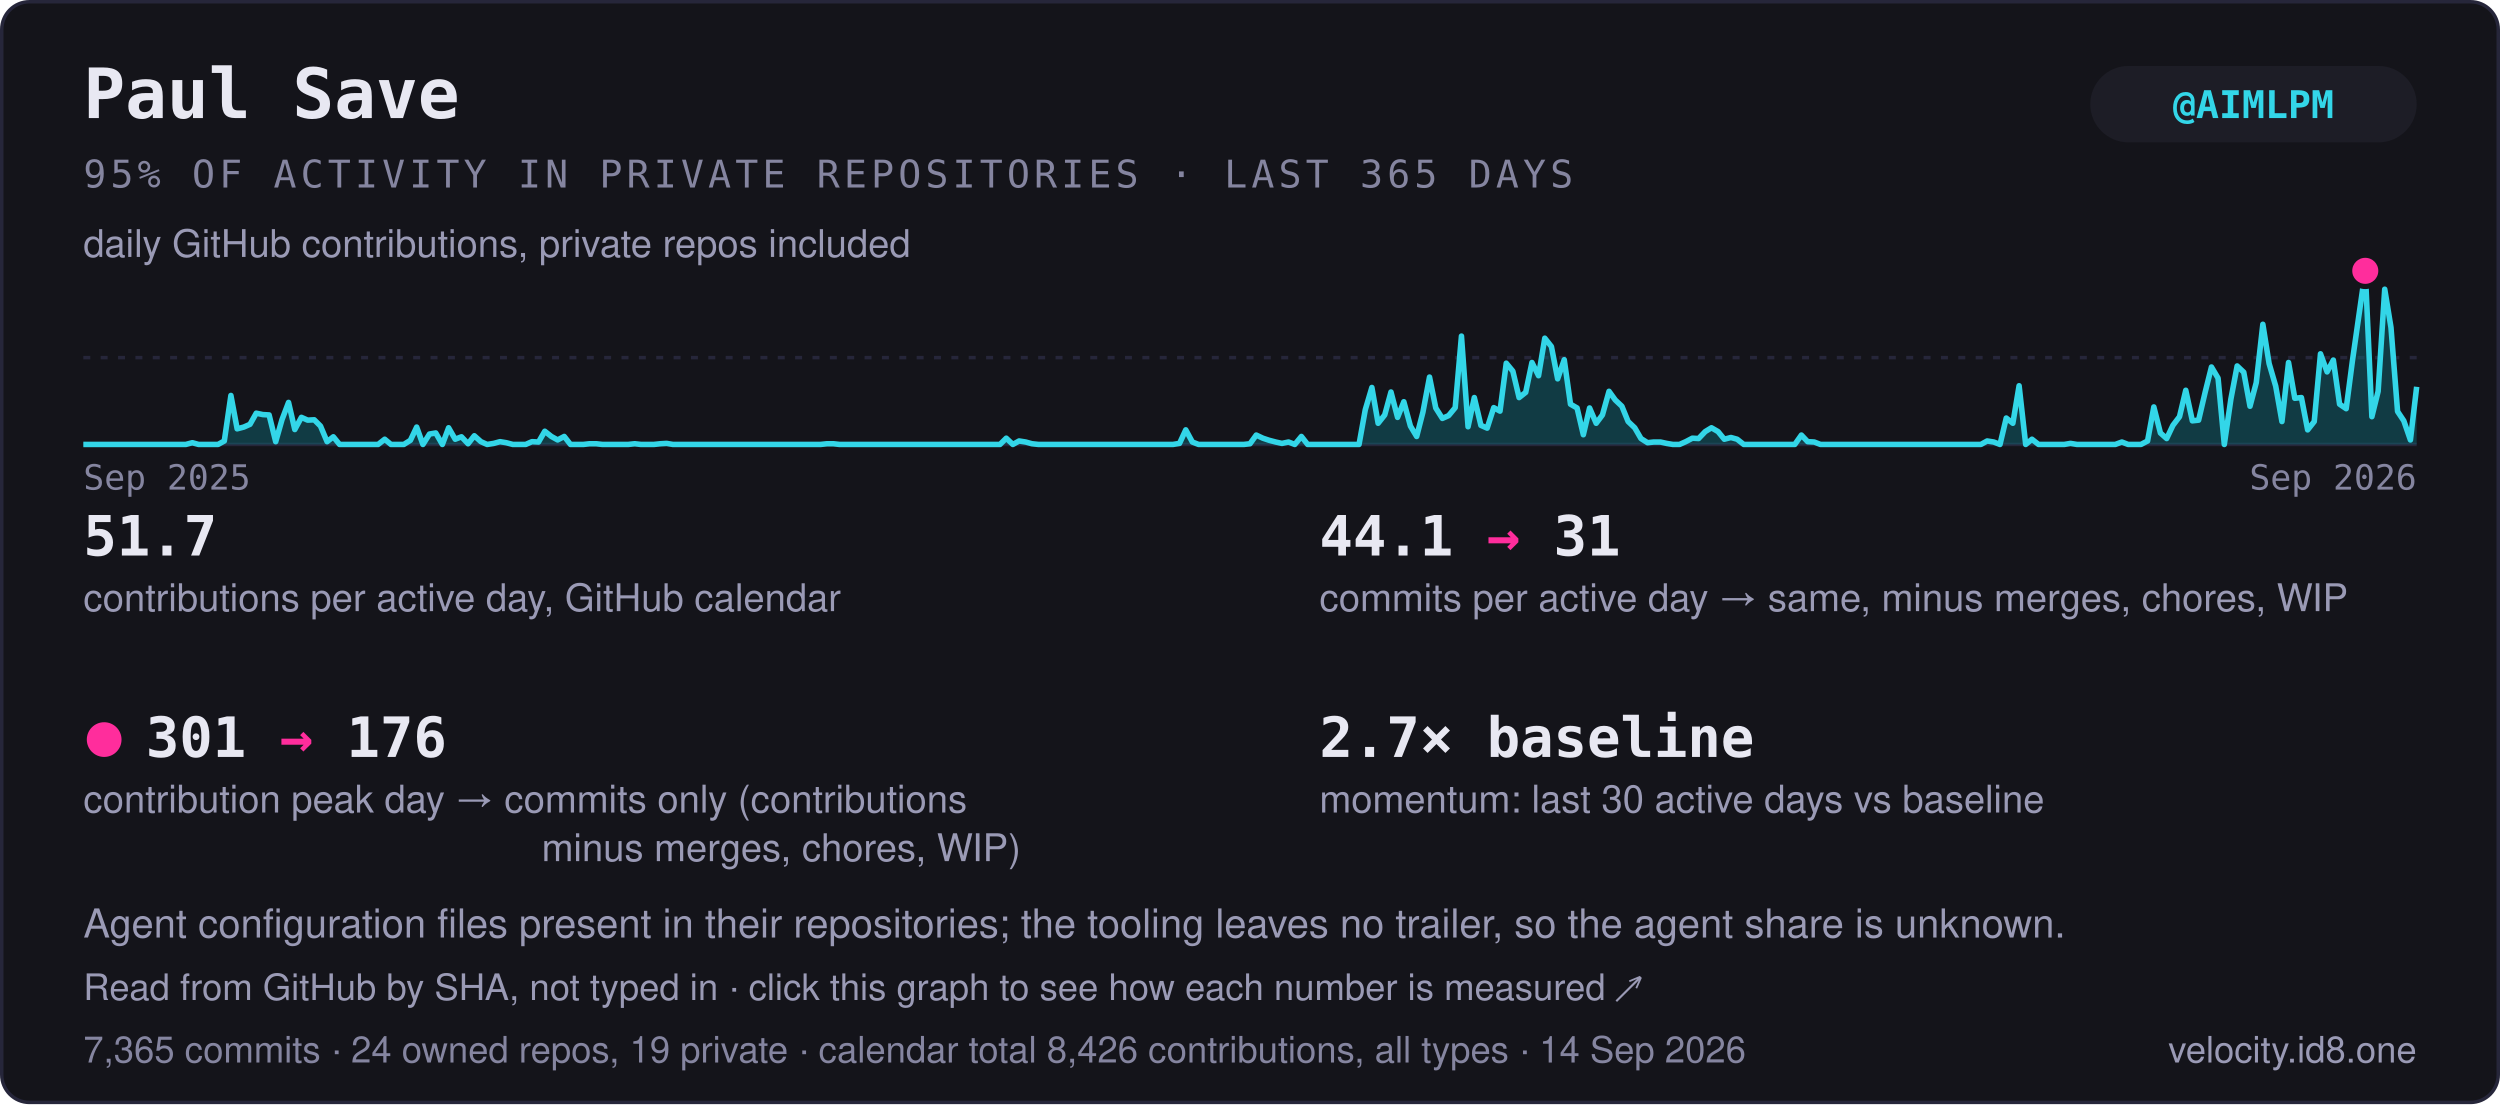
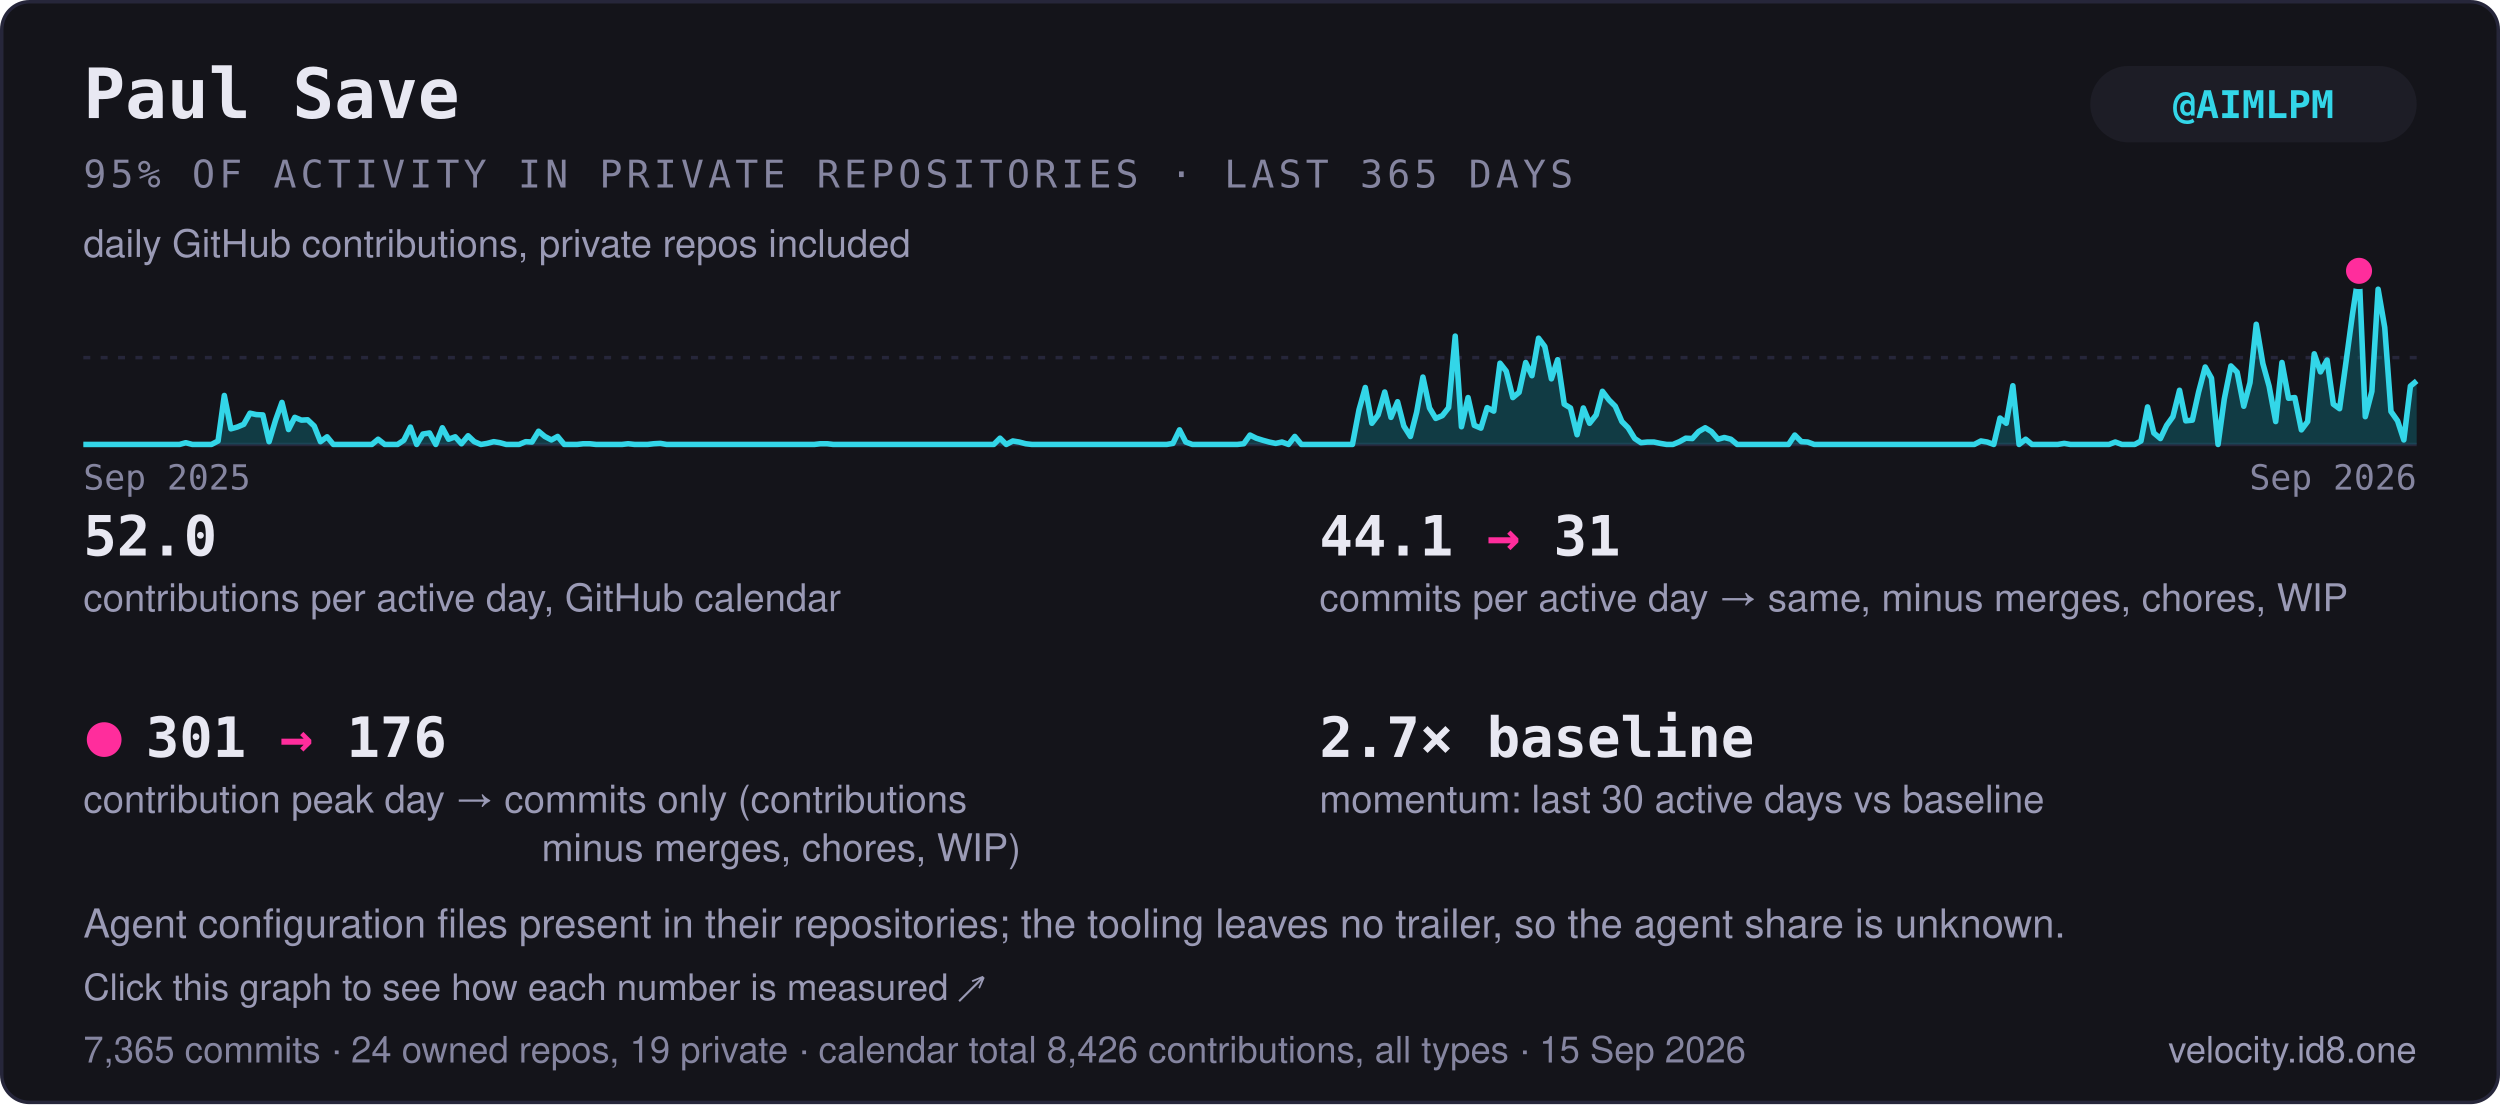
<svg xmlns="http://www.w3.org/2000/svg" width="720" height="318" viewBox="0 0 720 318" role="img" aria-label="Paul Save: Velocity Graph">
  <rect x="0.5" y="0.5" width="719" height="317" rx="8" fill="#14141A" stroke="#26263A" />
  <text x="24" y="34" font-family="Departure Mono, JetBrains Mono, ui-monospace, Menlo, monospace" font-size="20" font-weight="700" fill="#E8E8F2">Paul Save</text>
  <text x="24" y="54" font-family="Departure Mono, JetBrains Mono, ui-monospace, Menlo, monospace" font-size="11" letter-spacing="1.2" fill="#8585A0">95% OF ACTIVITY IN PRIVATE REPOSITORIES · LAST 365 DAYS</text>
  <rect x="602" y="19" width="94" height="22" rx="11" fill="#1D1D26" />
  <text x="649" y="34" text-anchor="middle" font-family="Departure Mono, JetBrains Mono, ui-monospace, Menlo, monospace" font-size="11" font-weight="600" fill="#33D6E8">@AIMLPM</text>
  <line x1="24" x2="696" y1="128" y2="128" stroke="#26263A" />
  <line x1="24" x2="696" y1="103.0" y2="103.0" stroke="#26263A" stroke-dasharray="2 3" />
-   <path d="M24.0,128.0 L25.8,128.0 L27.7,128.0 L29.5,128.0 L31.4,128.0 L33.2,128.0 L35.1,128.0 L36.9,128.0 L38.8,128.0 L40.6,128.0 L42.5,128.0 L44.3,128.0 L46.2,128.0 L48.0,128.0 L49.8,128.0 L51.7,128.0 L53.5,128.0 L55.4,127.5 L57.2,128.0 L59.1,128.0 L60.9,128.0 L62.8,128.0 L64.6,127.0 L66.5,113.9 L68.3,123.5 L70.2,123.0 L72.0,122.2 L73.8,119.0 L75.7,119.4 L77.5,119.5 L79.4,127.2 L81.2,120.9 L83.1,115.9 L84.9,123.7 L86.8,120.2 L88.6,121.0 L90.5,120.9 L92.3,122.7 L94.2,127.2 L96.0,125.8 L97.8,128.0 L99.7,128.0 L101.5,128.0 L103.4,128.0 L105.2,128.0 L107.1,128.0 L108.9,128.0 L110.8,126.5 L112.6,128.0 L114.5,128.0 L116.3,128.0 L118.2,126.8 L120.0,123.0 L121.8,128.0 L123.7,125.0 L125.5,124.7 L127.4,128.0 L129.2,123.2 L131.1,126.5 L132.9,125.8 L134.8,127.8 L136.6,125.5 L138.5,127.2 L140.3,128.0 L142.2,127.7 L144.0,127.2 L145.8,127.5 L147.7,128.0 L149.5,128.0 L151.4,128.0 L153.2,127.2 L155.1,127.3 L156.9,124.2 L158.8,125.7 L160.6,126.7 L162.5,125.7 L164.3,128.0 L166.2,128.0 L168.0,128.0 L169.8,127.8 L171.7,127.8 L173.5,128.0 L175.4,128.0 L177.2,128.0 L179.1,128.0 L180.9,128.0 L182.8,127.8 L184.6,128.0 L186.5,128.0 L188.3,128.0 L190.2,127.8 L192.0,127.7 L193.8,128.0 L195.7,128.0 L197.5,128.0 L199.4,128.0 L201.2,128.0 L203.1,128.0 L204.9,128.0 L206.8,128.0 L208.6,128.0 L210.5,128.0 L212.3,128.0 L214.2,128.0 L216.0,128.0 L217.8,128.0 L219.7,128.0 L221.5,128.0 L223.4,128.0 L225.2,128.0 L227.1,128.0 L228.9,128.0 L230.8,128.0 L232.6,128.0 L234.5,128.0 L236.3,128.0 L238.2,127.8 L240.0,127.8 L241.8,128.0 L243.7,128.0 L245.5,128.0 L247.4,128.0 L249.2,128.0 L251.1,128.0 L252.9,128.0 L254.8,128.0 L256.6,128.0 L258.5,128.0 L260.3,128.0 L262.2,128.0 L264.0,128.0 L265.8,128.0 L267.7,128.0 L269.5,128.0 L271.4,128.0 L273.2,128.0 L275.1,128.0 L276.9,128.0 L278.8,128.0 L280.6,128.0 L282.5,128.0 L284.3,128.0 L286.2,128.0 L288.0,128.0 L289.8,126.2 L291.7,128.0 L293.5,127.0 L295.4,127.3 L297.2,127.8 L299.1,128.0 L300.9,128.0 L302.8,128.0 L304.6,128.0 L306.5,128.0 L308.3,128.0 L310.2,128.0 L312.0,128.0 L313.8,128.0 L315.7,128.0 L317.5,128.0 L319.4,128.0 L321.2,128.0 L323.1,128.0 L324.9,128.0 L326.8,128.0 L328.6,128.0 L330.5,128.0 L332.3,128.0 L334.2,128.0 L336.0,128.0 L337.8,128.0 L339.7,127.7 L341.5,123.8 L343.4,127.3 L345.2,128.0 L347.1,128.0 L348.9,128.0 L350.8,128.0 L352.6,128.0 L354.5,128.0 L356.3,128.0 L358.2,128.0 L360.0,127.8 L361.8,125.3 L363.7,126.2 L365.5,126.8 L367.4,127.3 L369.2,127.7 L371.1,127.3 L372.9,128.0 L374.8,125.7 L376.6,128.0 L378.5,128.0 L380.3,128.0 L382.2,128.0 L384.0,128.0 L385.8,128.0 L387.7,128.0 L389.5,128.0 L391.4,128.0 L393.2,118.0 L395.1,111.6 L396.9,121.9 L398.8,119.5 L400.6,112.9 L402.5,120.2 L404.3,115.7 L406.2,122.7 L408.0,125.7 L409.8,118.7 L411.7,108.6 L413.5,117.5 L415.4,120.5 L417.2,119.7 L419.1,117.4 L420.9,96.8 L422.8,122.9 L424.6,114.5 L426.5,122.5 L428.3,123.3 L430.2,117.4 L432.0,118.4 L433.8,104.6 L435.7,106.9 L437.5,114.5 L439.4,113.0 L441.2,104.4 L443.1,108.2 L444.9,97.4 L446.8,99.8 L448.6,109.1 L450.5,103.6 L452.3,116.4 L454.2,117.5 L456.0,125.2 L457.8,117.5 L459.7,121.9 L461.5,119.5 L463.4,112.7 L465.2,115.2 L467.1,117.0 L468.9,121.4 L470.8,123.2 L472.6,126.3 L474.5,127.5 L476.3,127.3 L478.2,127.3 L480.0,127.7 L481.8,128.0 L483.7,128.0 L485.5,127.2 L487.4,126.2 L489.2,126.3 L491.1,124.3 L492.9,123.2 L494.8,124.3 L496.6,126.5 L498.5,126.0 L500.3,126.5 L502.2,128.0 L504.0,128.0 L505.8,128.0 L507.7,128.0 L509.5,128.0 L511.4,128.0 L513.2,128.0 L515.1,128.0 L516.9,128.0 L518.8,125.3 L520.6,127.2 L522.5,127.3 L524.3,128.0 L526.2,128.0 L528.0,128.0 L529.8,128.0 L531.7,128.0 L533.5,128.0 L535.4,128.0 L537.2,128.0 L539.1,128.0 L540.9,128.0 L542.8,128.0 L544.6,128.0 L546.5,128.0 L548.3,128.0 L550.2,128.0 L552.0,128.0 L553.8,128.0 L555.7,128.0 L557.5,128.0 L559.4,128.0 L561.2,128.0 L563.1,128.0 L564.9,128.0 L566.8,128.0 L568.6,128.0 L570.5,128.0 L572.3,127.0 L574.2,127.3 L576.0,128.0 L577.8,120.4 L579.7,121.9 L581.5,111.1 L583.4,128.0 L585.2,126.5 L587.1,128.0 L588.9,128.0 L590.8,128.0 L592.6,128.0 L594.5,128.0 L596.3,127.7 L598.2,128.0 L600.0,128.0 L601.8,128.0 L603.7,128.0 L605.5,128.0 L607.4,128.0 L609.2,128.0 L611.1,127.3 L612.9,128.0 L614.8,128.0 L616.6,128.0 L618.5,127.0 L620.3,117.2 L622.2,124.7 L624.0,126.3 L625.8,122.5 L627.7,120.0 L629.5,112.4 L631.4,121.2 L633.2,121.0 L635.1,112.9 L636.9,105.7 L638.8,108.9 L640.6,128.0 L642.5,114.9 L644.3,105.4 L646.2,107.2 L648.0,117.0 L649.8,110.2 L651.7,93.4 L653.5,104.7 L655.4,111.2 L657.2,121.4 L659.1,104.4 L660.9,114.7 L662.8,114.5 L664.6,123.8 L666.5,121.4 L668.3,101.9 L670.2,107.1 L672.0,103.7 L673.8,116.4 L675.7,117.7 L677.5,103.9 L679.4,90.6 L681.2,78.0 L683.1,120.0 L684.9,112.7 L686.8,83.3 L688.6,94.3 L690.5,118.5 L692.3,121.2 L694.2,126.7 L696.0,111.4 L696.0,128 L24,128 Z" fill="#0F6B78" fill-opacity="0.45" />
-   <path d="M24.0,128.0 L25.8,128.0 L27.7,128.0 L29.5,128.0 L31.4,128.0 L33.2,128.0 L35.1,128.0 L36.9,128.0 L38.8,128.0 L40.6,128.0 L42.5,128.0 L44.3,128.0 L46.2,128.0 L48.0,128.0 L49.8,128.0 L51.7,128.0 L53.5,128.0 L55.4,127.5 L57.2,128.0 L59.1,128.0 L60.9,128.0 L62.8,128.0 L64.6,127.0 L66.5,113.9 L68.3,123.5 L70.2,123.0 L72.0,122.2 L73.8,119.0 L75.7,119.4 L77.5,119.5 L79.4,127.2 L81.2,120.9 L83.1,115.9 L84.9,123.7 L86.8,120.2 L88.6,121.0 L90.5,120.9 L92.3,122.7 L94.2,127.2 L96.0,125.8 L97.8,128.0 L99.7,128.0 L101.5,128.0 L103.4,128.0 L105.2,128.0 L107.1,128.0 L108.9,128.0 L110.8,126.5 L112.6,128.0 L114.5,128.0 L116.3,128.0 L118.2,126.8 L120.0,123.0 L121.8,128.0 L123.7,125.0 L125.5,124.7 L127.4,128.0 L129.2,123.2 L131.1,126.5 L132.9,125.8 L134.8,127.8 L136.6,125.5 L138.5,127.2 L140.3,128.0 L142.2,127.7 L144.0,127.2 L145.8,127.5 L147.7,128.0 L149.5,128.0 L151.4,128.0 L153.2,127.2 L155.1,127.3 L156.9,124.2 L158.8,125.7 L160.6,126.7 L162.5,125.7 L164.3,128.0 L166.2,128.0 L168.0,128.0 L169.8,127.8 L171.7,127.8 L173.5,128.0 L175.4,128.0 L177.2,128.0 L179.1,128.0 L180.9,128.0 L182.8,127.8 L184.6,128.0 L186.5,128.0 L188.3,128.0 L190.2,127.8 L192.0,127.7 L193.8,128.0 L195.7,128.0 L197.5,128.0 L199.4,128.0 L201.2,128.0 L203.1,128.0 L204.9,128.0 L206.8,128.0 L208.6,128.0 L210.5,128.0 L212.3,128.0 L214.2,128.0 L216.0,128.0 L217.8,128.0 L219.7,128.0 L221.5,128.0 L223.4,128.0 L225.2,128.0 L227.1,128.0 L228.9,128.0 L230.8,128.0 L232.6,128.0 L234.5,128.0 L236.3,128.0 L238.2,127.8 L240.0,127.8 L241.8,128.0 L243.7,128.0 L245.5,128.0 L247.4,128.0 L249.2,128.0 L251.1,128.0 L252.9,128.0 L254.8,128.0 L256.6,128.0 L258.5,128.0 L260.3,128.0 L262.2,128.0 L264.0,128.0 L265.8,128.0 L267.7,128.0 L269.5,128.0 L271.4,128.0 L273.2,128.0 L275.1,128.0 L276.9,128.0 L278.8,128.0 L280.6,128.0 L282.5,128.0 L284.3,128.0 L286.2,128.0 L288.0,128.0 L289.8,126.2 L291.7,128.0 L293.5,127.0 L295.4,127.3 L297.2,127.8 L299.1,128.0 L300.9,128.0 L302.8,128.0 L304.6,128.0 L306.5,128.0 L308.3,128.0 L310.2,128.0 L312.0,128.0 L313.8,128.0 L315.7,128.0 L317.5,128.0 L319.4,128.0 L321.2,128.0 L323.1,128.0 L324.9,128.0 L326.8,128.0 L328.6,128.0 L330.5,128.0 L332.3,128.0 L334.2,128.0 L336.0,128.0 L337.8,128.0 L339.7,127.7 L341.5,123.8 L343.4,127.3 L345.2,128.0 L347.1,128.0 L348.9,128.0 L350.8,128.0 L352.6,128.0 L354.5,128.0 L356.3,128.0 L358.2,128.0 L360.0,127.8 L361.8,125.3 L363.7,126.2 L365.5,126.8 L367.4,127.3 L369.2,127.7 L371.1,127.3 L372.9,128.0 L374.8,125.7 L376.6,128.0 L378.5,128.0 L380.3,128.0 L382.2,128.0 L384.0,128.0 L385.8,128.0 L387.7,128.0 L389.5,128.0 L391.4,128.0 L393.2,118.0 L395.1,111.6 L396.9,121.9 L398.8,119.5 L400.6,112.9 L402.5,120.2 L404.3,115.7 L406.2,122.7 L408.0,125.7 L409.8,118.7 L411.7,108.6 L413.5,117.5 L415.4,120.5 L417.2,119.7 L419.1,117.4 L420.9,96.8 L422.8,122.9 L424.6,114.5 L426.5,122.5 L428.3,123.3 L430.2,117.4 L432.0,118.4 L433.8,104.6 L435.7,106.9 L437.5,114.5 L439.4,113.0 L441.2,104.4 L443.1,108.2 L444.9,97.4 L446.8,99.8 L448.6,109.1 L450.5,103.6 L452.3,116.4 L454.2,117.5 L456.0,125.2 L457.8,117.5 L459.7,121.9 L461.5,119.5 L463.4,112.7 L465.2,115.2 L467.1,117.0 L468.9,121.4 L470.8,123.2 L472.6,126.3 L474.5,127.5 L476.3,127.3 L478.2,127.3 L480.0,127.7 L481.8,128.0 L483.7,128.0 L485.5,127.2 L487.4,126.2 L489.2,126.3 L491.1,124.3 L492.9,123.2 L494.8,124.3 L496.6,126.5 L498.5,126.0 L500.3,126.5 L502.2,128.0 L504.0,128.0 L505.8,128.0 L507.7,128.0 L509.5,128.0 L511.4,128.0 L513.2,128.0 L515.1,128.0 L516.9,128.0 L518.8,125.3 L520.6,127.2 L522.5,127.3 L524.3,128.0 L526.2,128.0 L528.0,128.0 L529.8,128.0 L531.7,128.0 L533.5,128.0 L535.4,128.0 L537.2,128.0 L539.1,128.0 L540.9,128.0 L542.8,128.0 L544.6,128.0 L546.5,128.0 L548.3,128.0 L550.2,128.0 L552.0,128.0 L553.8,128.0 L555.7,128.0 L557.5,128.0 L559.4,128.0 L561.2,128.0 L563.1,128.0 L564.9,128.0 L566.8,128.0 L568.6,128.0 L570.5,128.0 L572.3,127.0 L574.2,127.3 L576.0,128.0 L577.8,120.4 L579.7,121.9 L581.5,111.1 L583.4,128.0 L585.2,126.5 L587.1,128.0 L588.9,128.0 L590.8,128.0 L592.6,128.0 L594.5,128.0 L596.3,127.7 L598.2,128.0 L600.0,128.0 L601.8,128.0 L603.7,128.0 L605.5,128.0 L607.4,128.0 L609.2,128.0 L611.1,127.3 L612.9,128.0 L614.8,128.0 L616.6,128.0 L618.5,127.0 L620.3,117.2 L622.2,124.7 L624.0,126.3 L625.8,122.5 L627.7,120.0 L629.5,112.4 L631.4,121.2 L633.2,121.0 L635.1,112.9 L636.9,105.7 L638.8,108.9 L640.6,128.0 L642.5,114.9 L644.3,105.4 L646.2,107.2 L648.0,117.0 L649.8,110.2 L651.7,93.4 L653.5,104.7 L655.4,111.2 L657.2,121.4 L659.1,104.4 L660.9,114.7 L662.8,114.5 L664.6,123.8 L666.5,121.4 L668.3,101.9 L670.2,107.1 L672.0,103.7 L673.8,116.4 L675.7,117.7 L677.5,103.9 L679.4,90.6 L681.2,78.0 L683.1,120.0 L684.9,112.7 L686.8,83.3 L688.6,94.3 L690.5,118.5 L692.3,121.2 L694.2,126.7 L696.0,111.4" fill="none" stroke="#33D6E8" stroke-width="1.6" stroke-linejoin="round" />
-   <circle cx="681.2" cy="78.0" r="4.5" fill="#FF2D9C" stroke="#14141A" stroke-width="1.5" />
+   <path d="M24.0,128.0 L25.8,128.0 L27.7,128.0 L29.5,128.0 L31.4,128.0 L33.2,128.0 L35.1,128.0 L36.9,128.0 L38.8,128.0 L40.6,128.0 L42.5,128.0 L44.3,128.0 L46.2,128.0 L48.0,128.0 L49.8,128.0 L51.7,128.0 L53.5,127.5 L55.4,128.0 L57.2,128.0 L59.1,128.0 L60.9,128.0 L62.8,127.0 L64.6,113.9 L66.5,123.5 L68.3,123.0 L70.2,122.2 L72.0,119.0 L73.8,119.4 L75.7,119.5 L77.5,127.2 L79.4,120.9 L81.2,115.9 L83.1,123.7 L84.9,120.2 L86.8,121.0 L88.6,120.9 L90.5,122.7 L92.3,127.2 L94.2,125.8 L96.0,128.0 L97.8,128.0 L99.7,128.0 L101.5,128.0 L103.4,128.0 L105.2,128.0 L107.1,128.0 L108.9,126.5 L110.8,128.0 L112.6,128.0 L114.5,128.0 L116.3,126.8 L118.2,123.0 L120.0,128.0 L121.8,125.0 L123.7,124.7 L125.5,128.0 L127.4,123.2 L129.2,126.5 L131.1,125.8 L132.9,127.8 L134.8,125.5 L136.6,127.2 L138.5,128.0 L140.3,127.7 L142.2,127.2 L144.0,127.5 L145.8,128.0 L147.7,128.0 L149.5,128.0 L151.4,127.2 L153.2,127.3 L155.1,124.2 L156.9,125.7 L158.8,126.7 L160.6,125.7 L162.5,128.0 L164.3,128.0 L166.2,128.0 L168.0,127.8 L169.8,127.8 L171.7,128.0 L173.5,128.0 L175.4,128.0 L177.2,128.0 L179.1,128.0 L180.9,127.8 L182.8,128.0 L184.6,128.0 L186.5,128.0 L188.3,127.8 L190.2,127.7 L192.0,128.0 L193.8,128.0 L195.7,128.0 L197.5,128.0 L199.4,128.0 L201.2,128.0 L203.1,128.0 L204.9,128.0 L206.8,128.0 L208.6,128.0 L210.5,128.0 L212.3,128.0 L214.2,128.0 L216.0,128.0 L217.8,128.0 L219.7,128.0 L221.5,128.0 L223.4,128.0 L225.2,128.0 L227.1,128.0 L228.9,128.0 L230.8,128.0 L232.6,128.0 L234.5,128.0 L236.3,127.8 L238.2,127.8 L240.0,128.0 L241.8,128.0 L243.7,128.0 L245.5,128.0 L247.4,128.0 L249.2,128.0 L251.1,128.0 L252.9,128.0 L254.8,128.0 L256.6,128.0 L258.5,128.0 L260.3,128.0 L262.2,128.0 L264.0,128.0 L265.8,128.0 L267.7,128.0 L269.5,128.0 L271.4,128.0 L273.2,128.0 L275.1,128.0 L276.9,128.0 L278.8,128.0 L280.6,128.0 L282.5,128.0 L284.3,128.0 L286.2,128.0 L288.0,126.2 L289.8,128.0 L291.7,127.0 L293.5,127.3 L295.4,127.8 L297.2,128.0 L299.1,128.0 L300.9,128.0 L302.8,128.0 L304.6,128.0 L306.5,128.0 L308.3,128.0 L310.2,128.0 L312.0,128.0 L313.8,128.0 L315.7,128.0 L317.5,128.0 L319.4,128.0 L321.2,128.0 L323.1,128.0 L324.9,128.0 L326.8,128.0 L328.6,128.0 L330.5,128.0 L332.3,128.0 L334.2,128.0 L336.0,128.0 L337.8,127.7 L339.7,123.8 L341.5,127.3 L343.4,128.0 L345.2,128.0 L347.1,128.0 L348.9,128.0 L350.8,128.0 L352.6,128.0 L354.5,128.0 L356.3,128.0 L358.2,127.8 L360.0,125.3 L361.8,126.2 L363.7,126.8 L365.5,127.3 L367.4,127.7 L369.2,127.3 L371.1,128.0 L372.9,125.7 L374.8,128.0 L376.6,128.0 L378.5,128.0 L380.3,128.0 L382.2,128.0 L384.0,128.0 L385.8,128.0 L387.7,128.0 L389.5,128.0 L391.4,118.0 L393.2,111.6 L395.1,121.9 L396.9,119.5 L398.8,112.9 L400.6,120.2 L402.5,115.7 L404.3,122.7 L406.2,125.7 L408.0,118.7 L409.8,108.6 L411.7,117.5 L413.5,120.5 L415.4,119.7 L417.2,117.4 L419.1,96.8 L420.9,122.9 L422.8,114.5 L424.6,122.5 L426.5,123.3 L428.3,117.4 L430.2,118.4 L432.0,104.6 L433.8,106.9 L435.7,114.5 L437.5,113.0 L439.4,104.4 L441.2,108.2 L443.1,97.4 L444.9,99.8 L446.8,109.1 L448.6,103.6 L450.5,116.4 L452.3,117.5 L454.2,125.2 L456.0,117.5 L457.8,121.9 L459.7,119.5 L461.5,112.7 L463.4,115.2 L465.2,117.0 L467.1,121.4 L468.9,123.2 L470.8,126.3 L472.6,127.5 L474.5,127.3 L476.3,127.3 L478.2,127.7 L480.0,128.0 L481.8,128.0 L483.7,127.2 L485.5,126.2 L487.4,126.3 L489.2,124.3 L491.1,123.2 L492.9,124.3 L494.8,126.5 L496.6,126.0 L498.5,126.5 L500.3,128.0 L502.2,128.0 L504.0,128.0 L505.8,128.0 L507.7,128.0 L509.5,128.0 L511.4,128.0 L513.2,128.0 L515.1,128.0 L516.9,125.3 L518.8,127.2 L520.6,127.3 L522.5,128.0 L524.3,128.0 L526.2,128.0 L528.0,128.0 L529.8,128.0 L531.7,128.0 L533.5,128.0 L535.4,128.0 L537.2,128.0 L539.1,128.0 L540.9,128.0 L542.8,128.0 L544.6,128.0 L546.5,128.0 L548.3,128.0 L550.2,128.0 L552.0,128.0 L553.8,128.0 L555.7,128.0 L557.5,128.0 L559.4,128.0 L561.2,128.0 L563.1,128.0 L564.9,128.0 L566.8,128.0 L568.6,128.0 L570.5,127.0 L572.3,127.3 L574.2,128.0 L576.0,120.4 L577.8,121.9 L579.7,111.1 L581.5,128.0 L583.4,126.5 L585.2,128.0 L587.1,128.0 L588.9,128.0 L590.8,128.0 L592.6,128.0 L594.5,127.7 L596.3,128.0 L598.2,128.0 L600.0,128.0 L601.8,128.0 L603.7,128.0 L605.5,128.0 L607.4,128.0 L609.2,127.3 L611.1,128.0 L612.9,128.0 L614.8,128.0 L616.6,127.0 L618.5,117.2 L620.3,124.7 L622.2,126.3 L624.0,122.5 L625.8,120.0 L627.7,112.4 L629.5,121.2 L631.4,121.0 L633.2,112.9 L635.1,105.7 L636.9,108.9 L638.8,128.0 L640.6,114.9 L642.5,105.4 L644.3,107.2 L646.2,117.0 L648.0,110.2 L649.8,93.4 L651.7,104.7 L653.5,111.2 L655.4,121.4 L657.2,104.4 L659.1,114.7 L660.9,114.5 L662.8,123.8 L664.6,121.4 L666.5,101.9 L668.3,107.1 L670.2,103.7 L672.0,116.4 L673.8,117.7 L675.7,103.9 L677.5,90.6 L679.4,78.0 L681.2,120.0 L683.1,112.7 L684.9,83.3 L686.8,94.3 L688.6,118.5 L690.5,121.2 L692.3,126.7 L694.2,111.2 L696.0,109.7 L696.0,128 L24,128 Z" fill="#0F6B78" fill-opacity="0.45" />
+   <path d="M24.0,128.0 L25.8,128.0 L27.7,128.0 L29.5,128.0 L31.4,128.0 L33.2,128.0 L35.1,128.0 L36.9,128.0 L38.8,128.0 L40.6,128.0 L42.5,128.0 L44.3,128.0 L46.2,128.0 L48.0,128.0 L49.8,128.0 L51.7,128.0 L53.5,127.5 L55.4,128.0 L57.2,128.0 L59.1,128.0 L60.9,128.0 L62.8,127.0 L64.6,113.9 L66.5,123.5 L68.3,123.0 L70.2,122.2 L72.0,119.0 L73.8,119.4 L75.7,119.5 L77.5,127.2 L79.4,120.9 L81.2,115.9 L83.1,123.7 L84.9,120.2 L86.8,121.0 L88.6,120.9 L90.5,122.7 L92.3,127.2 L94.2,125.8 L96.0,128.0 L97.8,128.0 L99.7,128.0 L101.5,128.0 L103.4,128.0 L105.2,128.0 L107.1,128.0 L108.9,126.5 L110.8,128.0 L112.6,128.0 L114.5,128.0 L116.3,126.8 L118.2,123.0 L120.0,128.0 L121.8,125.0 L123.7,124.7 L125.5,128.0 L127.4,123.2 L129.2,126.5 L131.1,125.8 L132.9,127.8 L134.8,125.5 L136.6,127.2 L138.5,128.0 L140.3,127.7 L142.2,127.2 L144.0,127.5 L145.8,128.0 L147.7,128.0 L149.5,128.0 L151.4,127.2 L153.2,127.3 L155.1,124.2 L156.9,125.7 L158.8,126.7 L160.6,125.7 L162.5,128.0 L164.3,128.0 L166.2,128.0 L168.0,127.8 L169.8,127.8 L171.7,128.0 L173.5,128.0 L175.4,128.0 L177.2,128.0 L179.1,128.0 L180.9,127.8 L182.8,128.0 L184.6,128.0 L186.5,128.0 L188.3,127.8 L190.2,127.7 L192.0,128.0 L193.8,128.0 L195.7,128.0 L197.5,128.0 L199.4,128.0 L201.2,128.0 L203.1,128.0 L204.9,128.0 L206.8,128.0 L208.6,128.0 L210.5,128.0 L212.3,128.0 L214.2,128.0 L216.0,128.0 L217.8,128.0 L219.7,128.0 L221.5,128.0 L223.4,128.0 L225.2,128.0 L227.1,128.0 L228.9,128.0 L230.8,128.0 L232.6,128.0 L234.5,128.0 L236.3,127.8 L238.2,127.8 L240.0,128.0 L241.8,128.0 L243.7,128.0 L245.5,128.0 L247.4,128.0 L249.2,128.0 L251.1,128.0 L252.9,128.0 L254.8,128.0 L256.6,128.0 L258.5,128.0 L260.3,128.0 L262.2,128.0 L264.0,128.0 L265.8,128.0 L267.7,128.0 L269.5,128.0 L271.4,128.0 L273.2,128.0 L275.1,128.0 L276.9,128.0 L278.8,128.0 L280.6,128.0 L282.5,128.0 L284.3,128.0 L286.2,128.0 L288.0,126.2 L289.8,128.0 L291.7,127.0 L293.5,127.3 L295.4,127.8 L297.2,128.0 L299.1,128.0 L300.9,128.0 L302.8,128.0 L304.6,128.0 L306.5,128.0 L308.3,128.0 L310.2,128.0 L312.0,128.0 L313.8,128.0 L315.7,128.0 L317.5,128.0 L319.4,128.0 L321.2,128.0 L323.1,128.0 L324.9,128.0 L326.8,128.0 L328.6,128.0 L330.5,128.0 L332.3,128.0 L334.2,128.0 L336.0,128.0 L337.8,127.7 L339.7,123.8 L341.5,127.3 L343.4,128.0 L345.2,128.0 L347.1,128.0 L348.9,128.0 L350.8,128.0 L352.6,128.0 L354.5,128.0 L356.3,128.0 L358.2,127.8 L360.0,125.3 L361.8,126.2 L363.7,126.8 L365.5,127.3 L367.4,127.7 L369.2,127.3 L371.1,128.0 L372.9,125.7 L374.8,128.0 L376.6,128.0 L378.5,128.0 L380.3,128.0 L382.2,128.0 L384.0,128.0 L385.8,128.0 L387.7,128.0 L389.5,128.0 L391.4,118.0 L393.2,111.6 L395.1,121.9 L396.9,119.5 L398.8,112.9 L400.6,120.2 L402.5,115.7 L404.3,122.7 L406.2,125.7 L408.0,118.7 L409.8,108.6 L411.7,117.5 L413.5,120.5 L415.4,119.7 L417.2,117.4 L419.1,96.8 L420.9,122.9 L422.8,114.5 L424.6,122.5 L426.5,123.3 L428.3,117.4 L430.2,118.4 L432.0,104.6 L433.8,106.9 L435.7,114.5 L437.5,113.0 L439.4,104.4 L441.2,108.2 L443.1,97.4 L444.9,99.8 L446.8,109.1 L448.6,103.6 L450.5,116.4 L452.3,117.5 L454.2,125.2 L456.0,117.5 L457.8,121.9 L459.7,119.5 L461.5,112.7 L463.4,115.2 L465.2,117.0 L467.1,121.4 L468.9,123.2 L470.8,126.3 L472.6,127.5 L474.5,127.3 L476.3,127.3 L478.2,127.7 L480.0,128.0 L481.8,128.0 L483.7,127.2 L485.5,126.2 L487.4,126.3 L489.2,124.3 L491.1,123.2 L492.9,124.3 L494.8,126.5 L496.6,126.0 L498.5,126.5 L500.3,128.0 L502.2,128.0 L504.0,128.0 L505.8,128.0 L507.7,128.0 L509.5,128.0 L511.4,128.0 L513.2,128.0 L515.1,128.0 L516.9,125.3 L518.8,127.2 L520.6,127.3 L522.5,128.0 L524.3,128.0 L526.2,128.0 L528.0,128.0 L529.8,128.0 L531.7,128.0 L533.5,128.0 L535.4,128.0 L537.2,128.0 L539.1,128.0 L540.9,128.0 L542.8,128.0 L544.6,128.0 L546.5,128.0 L548.3,128.0 L550.2,128.0 L552.0,128.0 L553.8,128.0 L555.7,128.0 L557.5,128.0 L559.4,128.0 L561.2,128.0 L563.1,128.0 L564.9,128.0 L566.8,128.0 L568.6,128.0 L570.5,127.0 L572.3,127.3 L574.2,128.0 L576.0,120.4 L577.8,121.9 L579.7,111.1 L581.5,128.0 L583.4,126.5 L585.2,128.0 L587.1,128.0 L588.9,128.0 L590.8,128.0 L592.6,128.0 L594.5,127.7 L596.3,128.0 L598.2,128.0 L600.0,128.0 L601.8,128.0 L603.7,128.0 L605.5,128.0 L607.4,128.0 L609.2,127.3 L611.1,128.0 L612.9,128.0 L614.8,128.0 L616.6,127.0 L618.5,117.2 L620.3,124.7 L622.2,126.3 L624.0,122.5 L625.8,120.0 L627.7,112.4 L629.5,121.2 L631.4,121.0 L633.2,112.9 L635.1,105.7 L636.9,108.9 L638.8,128.0 L640.6,114.9 L642.5,105.4 L644.3,107.2 L646.2,117.0 L648.0,110.2 L649.8,93.4 L651.7,104.7 L653.5,111.2 L655.4,121.4 L657.2,104.4 L659.1,114.7 L660.9,114.5 L662.8,123.8 L664.6,121.4 L666.5,101.9 L668.3,107.1 L670.2,103.7 L672.0,116.4 L673.8,117.7 L675.7,103.9 L677.5,90.6 L679.4,78.0 L681.2,120.0 L683.1,112.7 L684.9,83.3 L686.8,94.3 L688.6,118.5 L690.5,121.2 L692.3,126.7 L694.2,111.2 L696.0,109.7" fill="none" stroke="#33D6E8" stroke-width="1.6" stroke-linejoin="round" />
+   <circle cx="679.4" cy="78.0" r="4.5" fill="#FF2D9C" stroke="#14141A" stroke-width="1.5" />
  <text x="24" y="141" font-family="Departure Mono, JetBrains Mono, ui-monospace, Menlo, monospace" font-size="10" fill="#8585A0">Sep 2025</text>
  <text x="696" y="141" text-anchor="end" font-family="Departure Mono, JetBrains Mono, ui-monospace, Menlo, monospace" font-size="10" fill="#8585A0">Sep 2026</text>
  <text x="24" y="74" font-family="-apple-system, BlinkMacSystemFont, 'Segoe UI', Helvetica, Arial, sans-serif" font-size="11" fill="#9A9AB5">daily GitHub contributions, private repos included</text>
-   <text x="24" y="160" font-family="Departure Mono, JetBrains Mono, ui-monospace, Menlo, monospace" font-size="16" font-weight="600" fill="#E8E8F2">51.7</text>
+   <text x="24" y="160" font-family="Departure Mono, JetBrains Mono, ui-monospace, Menlo, monospace" font-size="16" font-weight="600" fill="#E8E8F2">52.0</text>
  <text x="24" y="176" font-family="-apple-system, BlinkMacSystemFont, 'Segoe UI', Helvetica, Arial, sans-serif" font-size="11" fill="#9A9AB5">contributions per active day, GitHub calendar</text>
  <text x="380" y="160" font-family="Departure Mono, JetBrains Mono, ui-monospace, Menlo, monospace" font-size="16" font-weight="600" fill="#E8E8F2">44.1 <tspan fill="#FF2D9C">→</tspan> 31</text>
  <text x="380" y="176" font-family="-apple-system, BlinkMacSystemFont, 'Segoe UI', Helvetica, Arial, sans-serif" font-size="11" fill="#9A9AB5">commits per active day → same, minus merges, chores, WIP</text>
  <circle cx="30" cy="213" r="5" fill="#FF2D9C" />
  <text x="42" y="218" font-family="Departure Mono, JetBrains Mono, ui-monospace, Menlo, monospace" font-size="16" font-weight="600" fill="#E8E8F2">301 <tspan fill="#FF2D9C">→</tspan> 176</text>
  <text x="24" y="234" font-family="-apple-system, BlinkMacSystemFont, 'Segoe UI', Helvetica, Arial, sans-serif" font-size="11" fill="#9A9AB5">contribution peak day → commits only (contributions</text>
  <text x="156" y="248" font-family="-apple-system, BlinkMacSystemFont, 'Segoe UI', Helvetica, Arial, sans-serif" font-size="11" fill="#9A9AB5">minus merges, chores, WIP)</text>
  <text x="380" y="218" font-family="Departure Mono, JetBrains Mono, ui-monospace, Menlo, monospace" font-size="16" font-weight="600" fill="#E8E8F2">2.7× baseline</text>
  <text x="380" y="234" font-family="-apple-system, BlinkMacSystemFont, 'Segoe UI', Helvetica, Arial, sans-serif" font-size="11" fill="#9A9AB5">momentum: last 30 active days vs baseline</text>
  <text x="24" y="270" font-family="-apple-system, BlinkMacSystemFont, 'Segoe UI', Helvetica, Arial, sans-serif" font-size="11.5" fill="#9A9AB5">Agent configuration files present in their repositories; the tooling leaves no trailer, so the agent share is unknown.</text>
-   <text x="24" y="288" font-family="-apple-system, BlinkMacSystemFont, 'Segoe UI', Helvetica, Arial, sans-serif" font-size="10.5" fill="#9A9AB5">Read from GitHub by SHA, not typed in · click this graph to see how each number is measured ↗</text>
-   <text x="24" y="306" font-family="-apple-system, BlinkMacSystemFont, 'Segoe UI', Helvetica, Arial, sans-serif" font-size="10.5" fill="#8585A0">7,365 commits · 24 owned repos, 19 private · calendar total 8,426 contributions, all types · 14 Sep 2026</text>
+   <text x="24" y="288" font-family="-apple-system, BlinkMacSystemFont, 'Segoe UI', Helvetica, Arial, sans-serif" font-size="10.5" fill="#9A9AB5">Click this graph to see how each number is measured ↗</text>
+   <text x="24" y="306" font-family="-apple-system, BlinkMacSystemFont, 'Segoe UI', Helvetica, Arial, sans-serif" font-size="10.5" fill="#8585A0">7,365 commits · 24 owned repos, 19 private · calendar total 8,426 contributions, all types · 15 Sep 2026</text>
  <text x="696" y="306" text-anchor="end" font-family="-apple-system, BlinkMacSystemFont, 'Segoe UI', Helvetica, Arial, sans-serif" font-size="10.5" fill="#9A9AB5">velocity.id8.one</text>
</svg>
